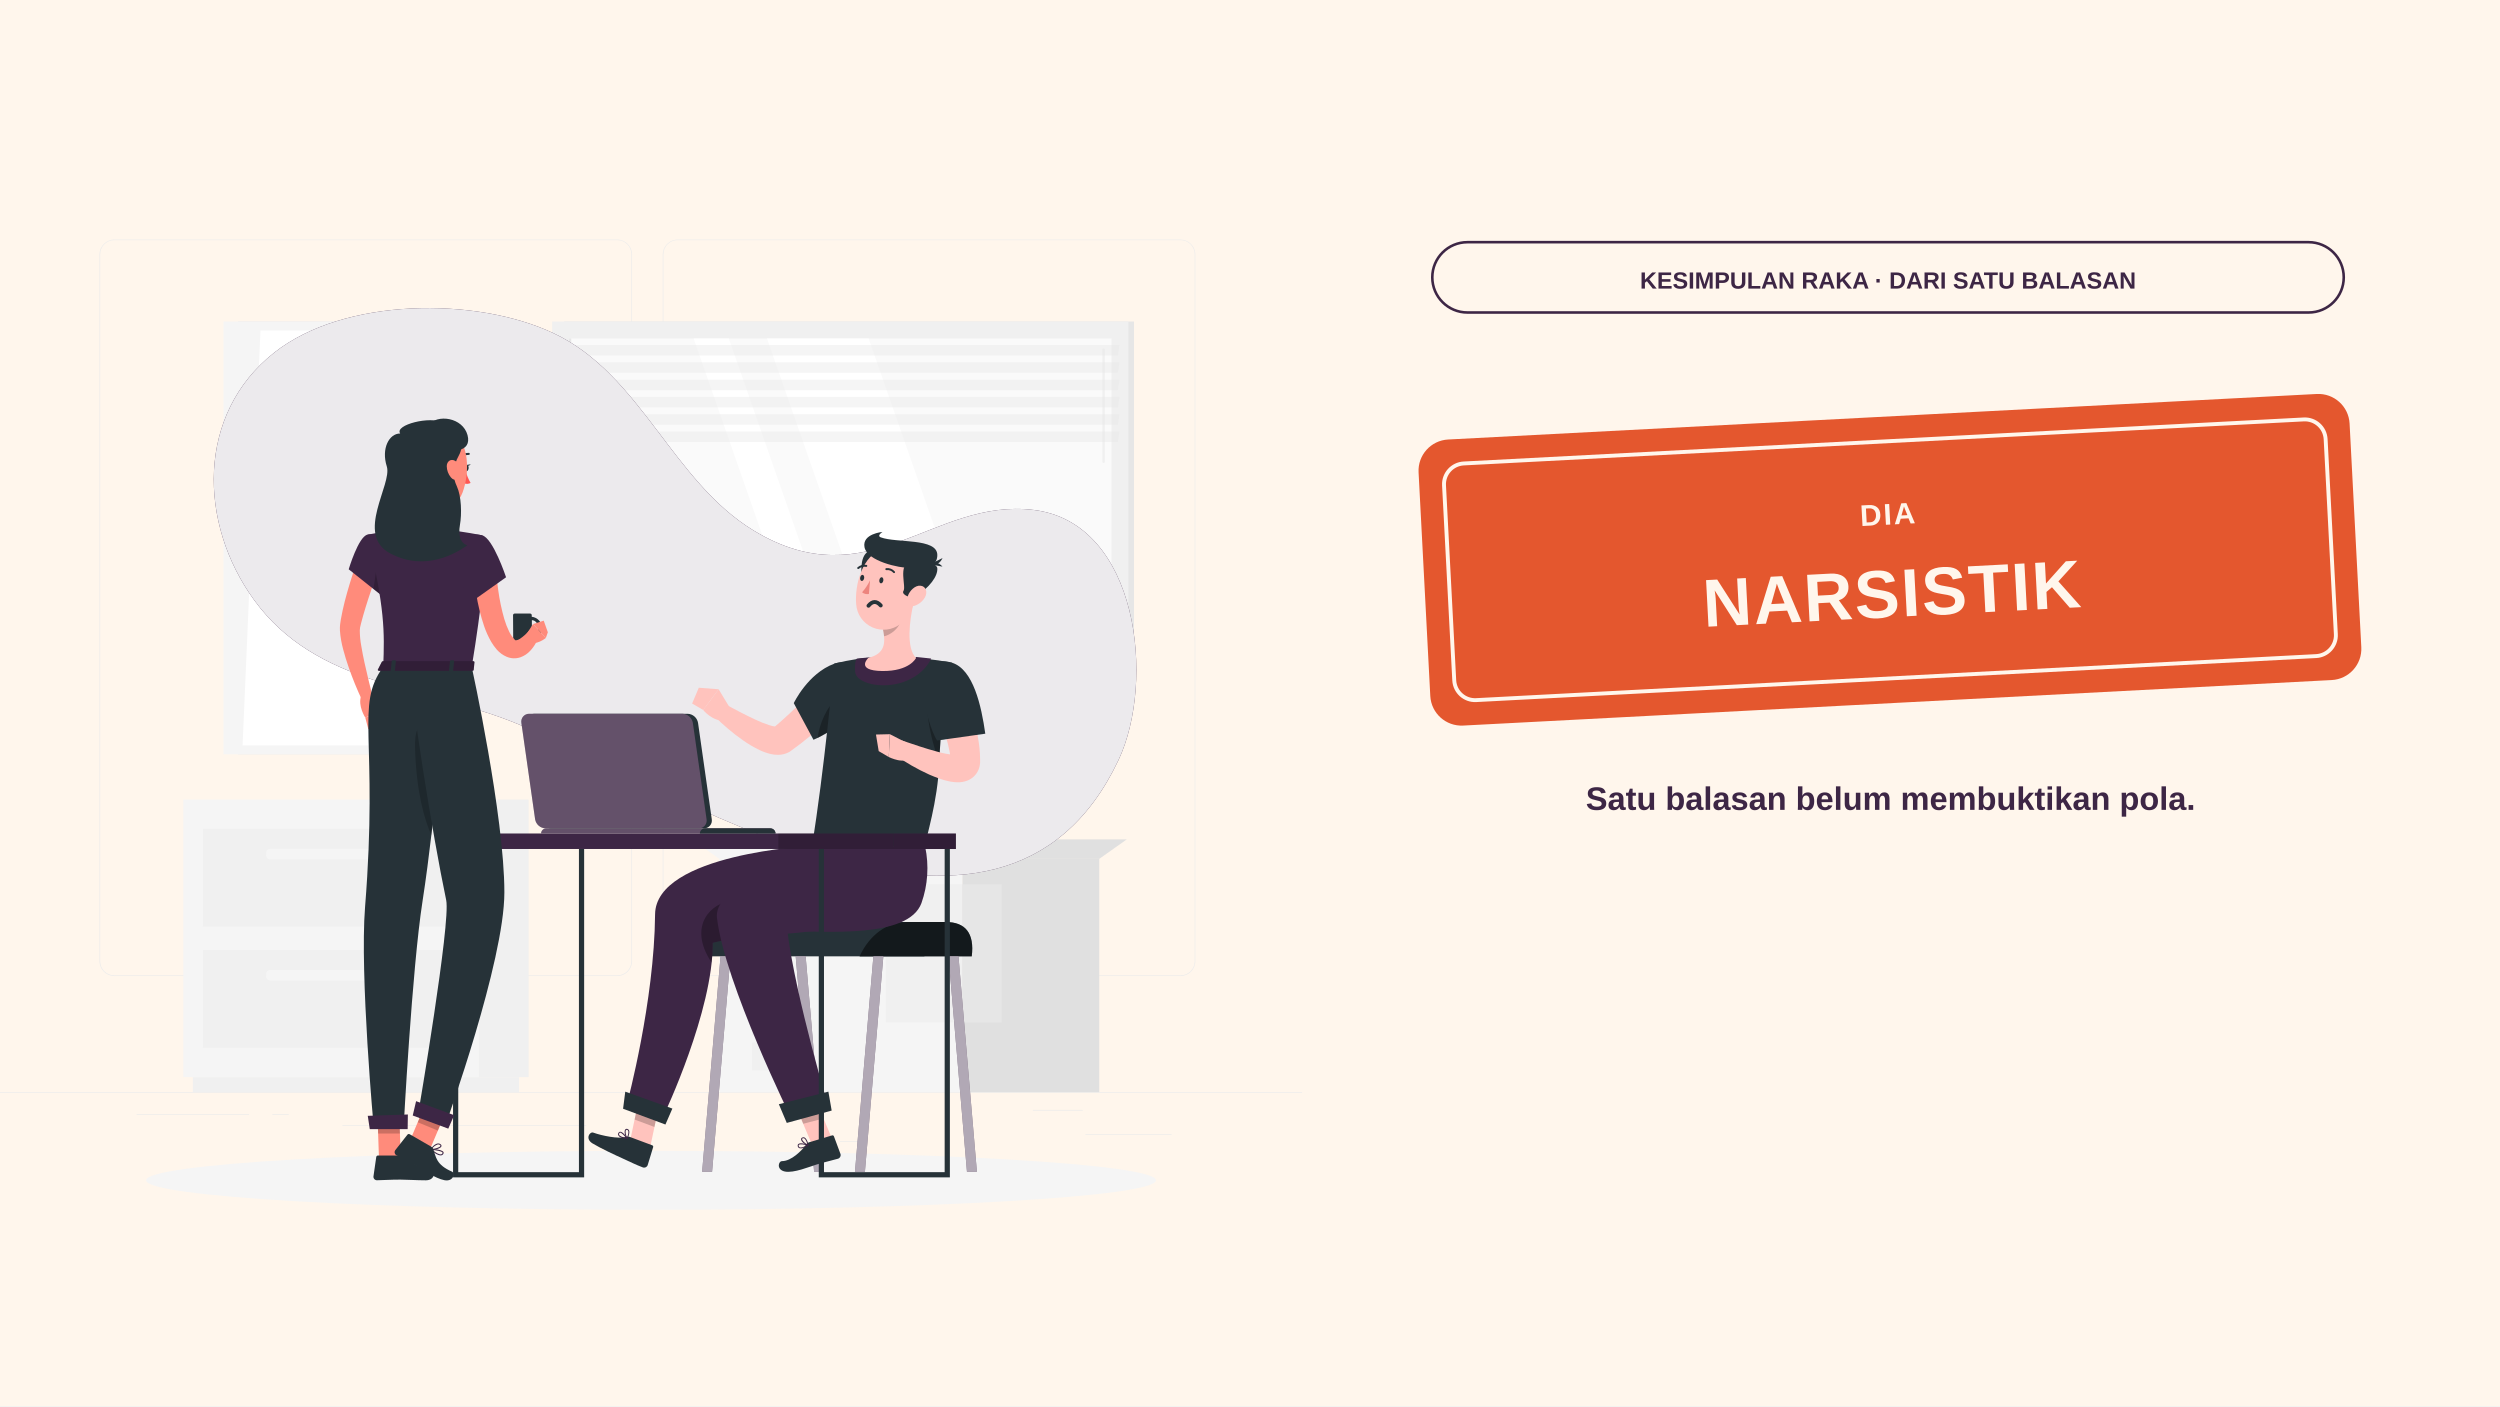
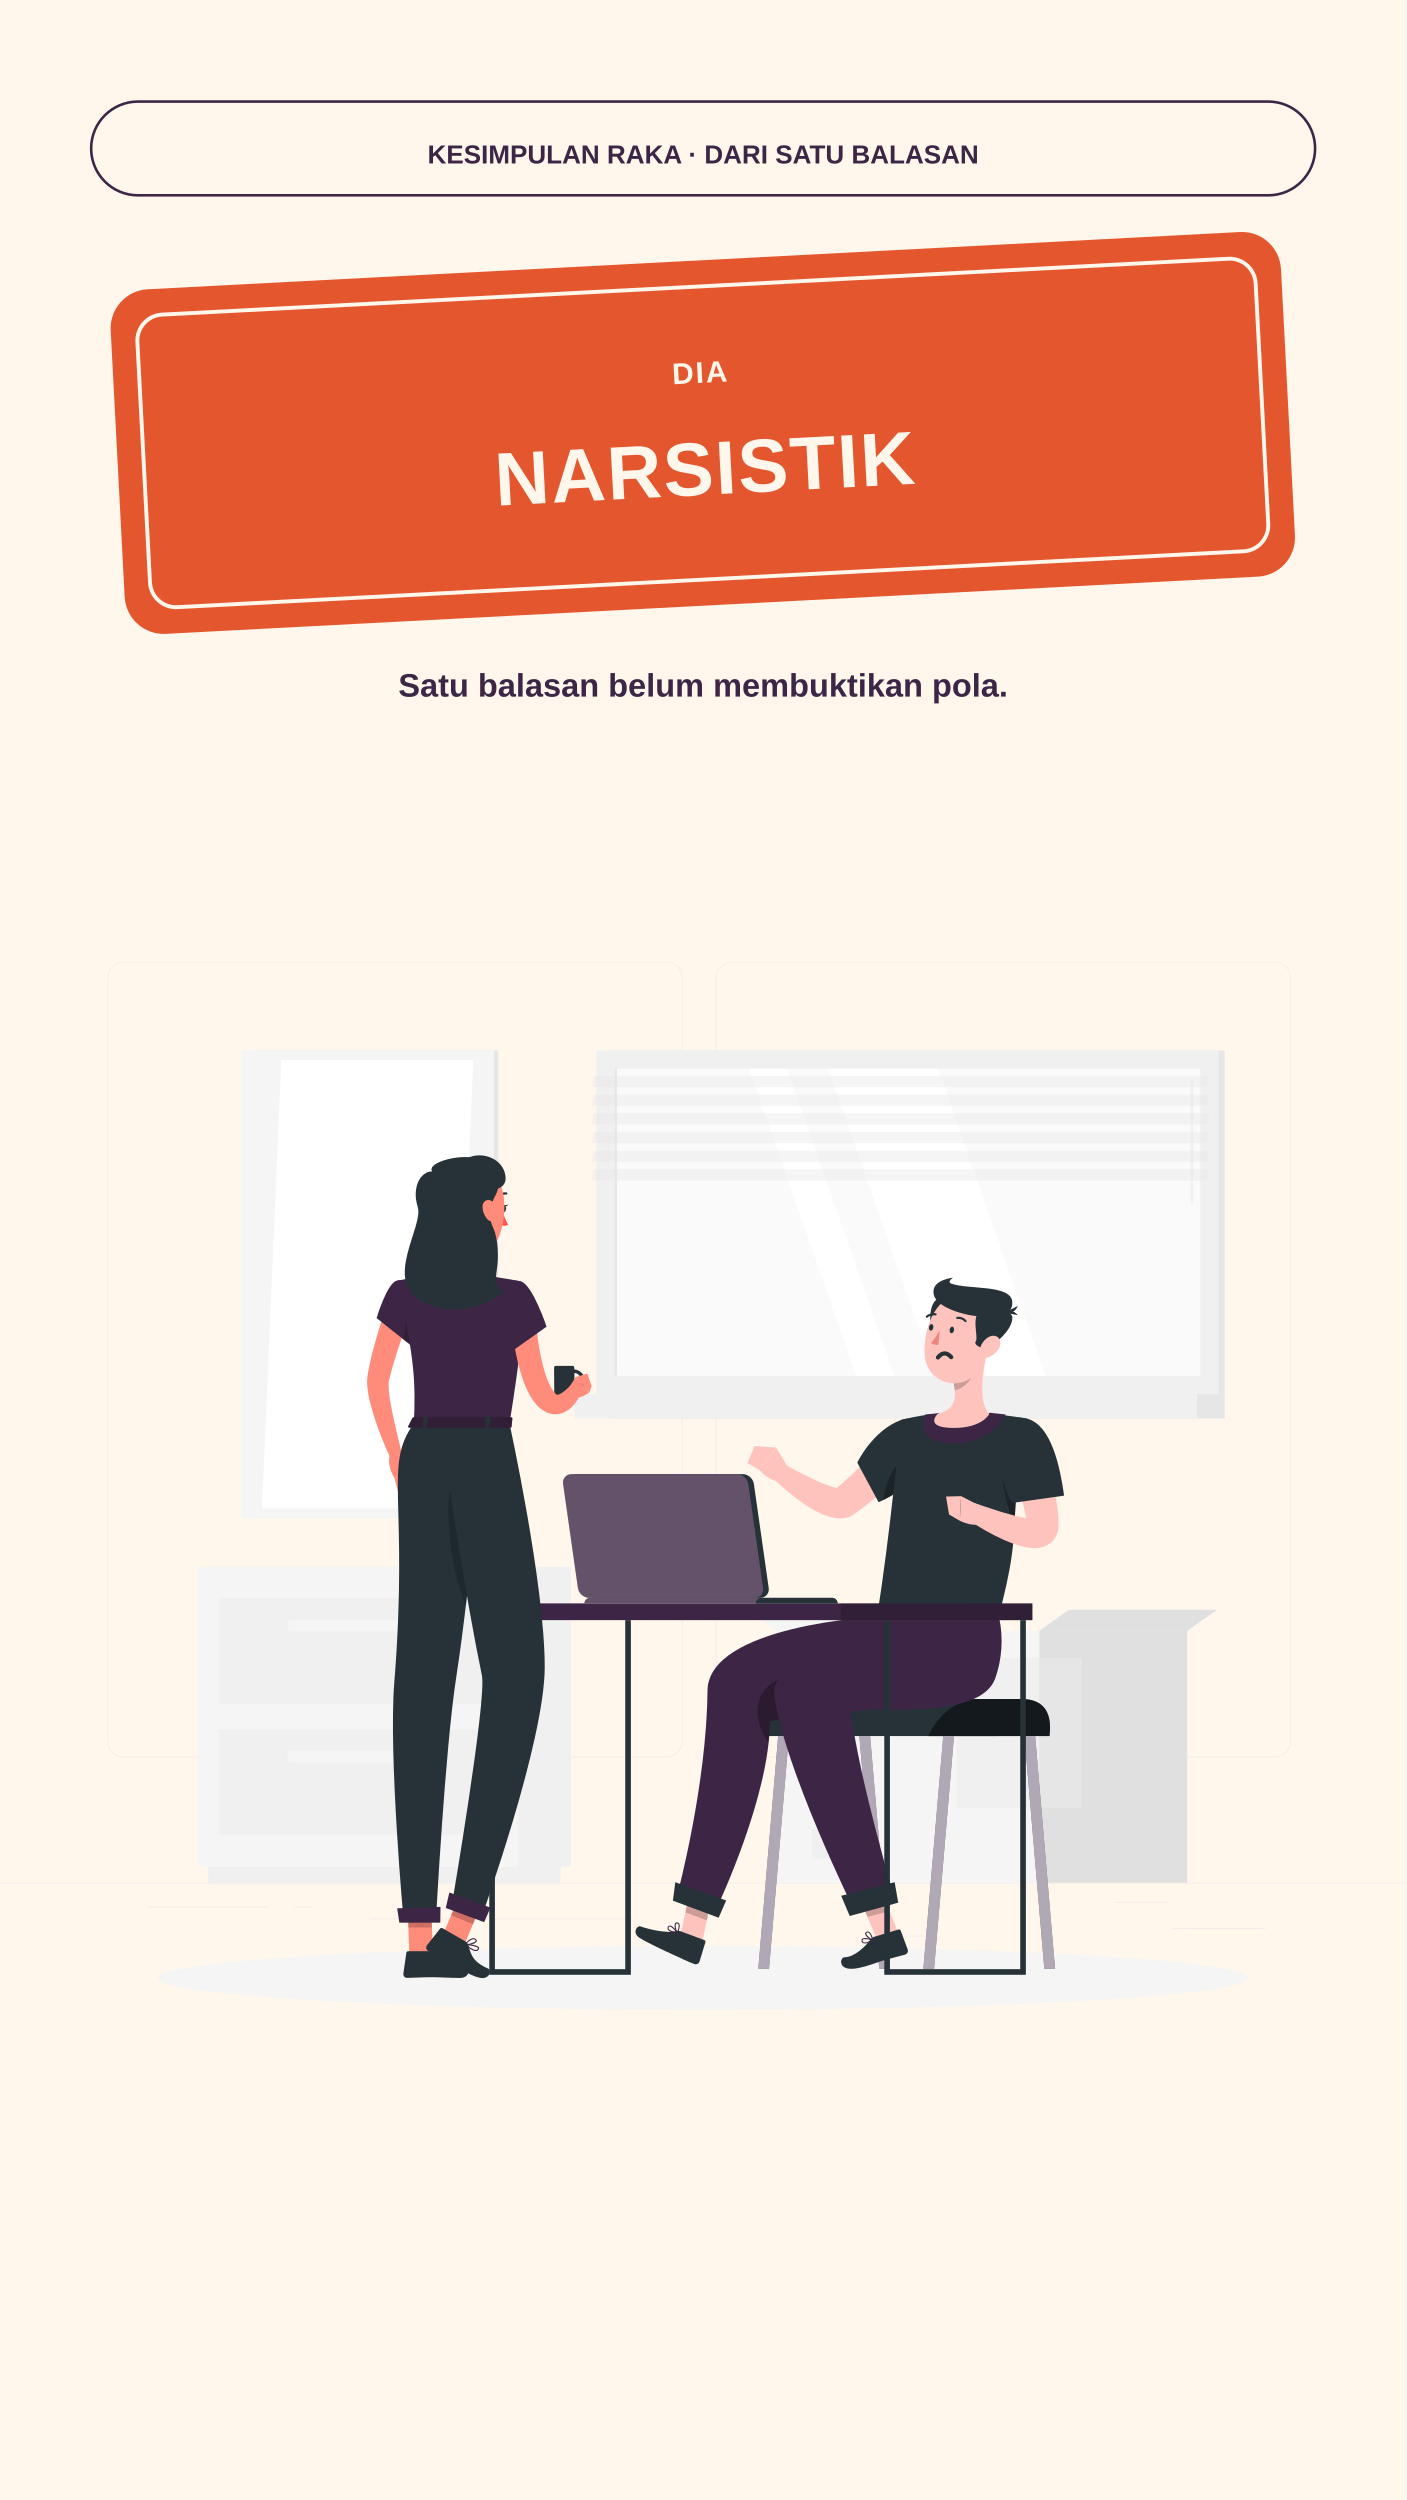
- <svg xmlns="http://www.w3.org/2000/svg" width="1920" height="1080" viewBox="0 0 1920 1080" role="img" aria-labelledby="frame-title frame-desc" data-frame="4B2">
-   <rect x="0" y="0" width="1920" height="1080" fill="#FFF6EC" rx="0" id="scene-background" />
-   <svg x="0" y="74" width="1000" height="1000" viewBox="0 0 500 500" preserveAspectRatio="xMidYMid meet" overflow="hidden" aria-label="Co-workers · Rafiki illustration, Storyset Rafiki">
+ <svg xmlns="http://www.w3.org/2000/svg" width="1080" height="1920" viewBox="0 0 1080 1920" role="img" aria-labelledby="frame-title frame-desc" data-format="portrait-9x16" data-frame="4B2">
+   <rect x="0" y="0" width="1080" height="1920" fill="#FFF6EC" rx="0" id="scene-background" />
+   <svg x="0" y="620" width="1080" height="1080" viewBox="0 0 500 500" preserveAspectRatio="xMidYMid meet" overflow="hidden" aria-label="Co-workers · Rafiki illustration, Storyset Rafiki">
    <g id="scoworkers-background-complete">
      <rect y="382.4" width="500" height="0.25" style="fill:#ebebeb" />
      <rect x="416.78" y="398.49" width="33.12" height="0.25" style="fill:#ebebeb" />
      <rect x="322.53" y="401.21" width="8.69" height="0.25" style="fill:#ebebeb" />
      <rect x="396.59" y="389.21" width="19.19" height="0.25" style="fill:#ebebeb" />
      <rect x="52.46" y="390.89" width="43.19" height="0.25" style="fill:#ebebeb" />
      <rect x="104.56" y="390.89" width="6.33" height="0.25" style="fill:#ebebeb" />
      <rect x="131.47" y="395.11" width="93.68" height="0.25" style="fill:#ebebeb" />
      <path d="M237,337.8H43.91a5.71,5.71,0,0,1-5.7-5.71V60.66A5.71,5.71,0,0,1,43.91,55H237a5.71,5.71,0,0,1,5.71,5.71V332.09A5.71,5.71,0,0,1,237,337.8ZM43.91,55.2a5.46,5.46,0,0,0-5.45,5.46V332.09a5.46,5.46,0,0,0,5.45,5.46H237a5.47,5.47,0,0,0,5.46-5.46V60.66A5.47,5.47,0,0,0,237,55.2Z" style="fill:#ebebeb" />
      <path d="M453.31,337.8H260.21a5.72,5.72,0,0,1-5.71-5.71V60.66A5.72,5.72,0,0,1,260.21,55h193.1A5.71,5.71,0,0,1,459,60.66V332.09A5.71,5.71,0,0,1,453.31,337.8ZM260.21,55.2a5.47,5.47,0,0,0-5.46,5.46V332.09a5.47,5.47,0,0,0,5.46,5.46h193.1a5.47,5.47,0,0,0,5.46-5.46V60.66a5.47,5.47,0,0,0-5.46-5.46Z" style="fill:#ebebeb" />
      <rect x="216.67" y="86.47" width="218.79" height="122.22" transform="translate(652.13 295.16) rotate(180)" style="fill:#e6e6e6" />
      <rect x="212.03" y="86.47" width="221.26" height="122.22" transform="translate(645.32 295.16) rotate(180)" style="fill:#f0f0f0" />
      <rect x="216.67" y="208.69" width="218.79" height="8.62" transform="translate(652.13 426) rotate(180)" style="fill:#e6e6e6" />
      <rect x="204.3" y="208.69" width="221.26" height="8.62" transform="translate(629.86 426) rotate(180)" style="fill:#f0f0f0" />
      <rect x="268.04" y="43.45" width="109.23" height="208.27" transform="translate(470.24 -175.08) rotate(90)" style="fill:#fafafa" />
      <polygon points="371.68 202.19 333.55 92.96 294.52 92.96 332.65 202.19 371.68 202.19" style="fill:#fff" />
      <path d="M423.78,140.77a.47.47,0,0,0,.47-.47V97.19a.47.47,0,0,0-.93,0V140.3A.47.47,0,0,0,423.78,140.77Z" style="fill:#f0f0f0" />
      <polygon points="317.99 202.19 279.85 92.96 266.35 92.96 304.49 202.19 317.99 202.19" style="fill:#fff" />
      <rect x="164.32" y="147.17" width="109.23" height="0.82" transform="translate(366.52 -71.36) rotate(90)" style="fill:#e6e6e6" />
      <polygon points="210.49 99.51 429.28 99.51 429.88 95.49 211.09 95.49 210.49 99.51" style="fill:#e6e6e6;opacity:0.4" />
      <polygon points="210.49 106.16 429.28 106.16 429.88 102.13 211.09 102.13 210.49 106.16" style="fill:#e6e6e6;opacity:0.4" />
      <polygon points="210.49 112.8 429.28 112.8 429.88 108.78 211.09 108.78 210.49 112.8" style="fill:#e6e6e6;opacity:0.4" />
      <polygon points="210.49 119.44 429.28 119.44 429.88 115.42 211.09 115.42 210.49 119.44" style="fill:#e6e6e6;opacity:0.4" />
      <polygon points="210.49 126.09 429.28 126.09 429.88 122.06 211.09 122.06 210.49 126.09" style="fill:#e6e6e6;opacity:0.4" />
      <polygon points="210.49 132.73 429.28 132.73 429.88 128.71 211.09 128.71 210.49 132.73" style="fill:#e6e6e6;opacity:0.4" />
      <rect x="369.52" y="292.8" width="52.6" height="89.59" style="fill:#e0e0e0" />
      <polygon points="422.12 292.8 369.52 292.8 380.08 285.33 432.68 285.33 422.12 292.8" style="fill:#e0e0e0" />
      <polygon points="318.25 285.33 265.65 285.33 276.21 292.8 328.81 292.8 318.25 285.33" style="fill:#f5f5f5" />
      <rect x="276.21" y="292.8" width="93.32" height="89.59" transform="translate(645.73 675.2) rotate(180)" style="fill:#f5f5f5" />
      <rect x="340.16" y="302.54" width="29.36" height="53.13" transform="translate(709.69 658.2) rotate(180)" style="fill:#f0f0f0" />
      <rect x="288.78" y="350.03" width="10.72" height="10.72" transform="translate(588.28 710.77) rotate(180)" style="fill:#f0f0f0" />
      <rect x="288.78" y="363.3" width="10.72" height="10.72" transform="translate(588.28 737.31) rotate(180)" style="fill:#f0f0f0" />
      <rect x="300.95" y="350.03" width="10.72" height="10.72" transform="translate(612.62 710.77) rotate(180)" style="fill:#f0f0f0" />
      <rect x="300.95" y="363.3" width="10.72" height="10.72" transform="translate(612.62 737.31) rotate(180)" style="fill:#f0f0f0" />
      <rect x="369.52" y="302.54" width="15.15" height="53.13" style="fill:#e6e6e6" />
      <rect x="183.92" y="270.03" width="19.09" height="106.58" transform="translate(386.92 646.64) rotate(180)" style="fill:#f0f0f0" />
      <rect x="74.06" y="376.61" width="125.28" height="5.79" transform="translate(273.39 759.01) rotate(180)" style="fill:#f0f0f0" />
      <rect x="70.39" y="270.03" width="113.53" height="106.58" style="fill:#f5f5f5" />
      <rect x="77.89" y="281.28" width="98.52" height="37.57" style="fill:#f0f0f0" />
      <rect x="77.89" y="327.79" width="98.52" height="37.57" style="fill:#f0f0f0" />
      <rect x="102.15" y="288.93" width="50" height="4.11" rx="1.69" transform="translate(254.31 581.97) rotate(180)" style="fill:#f5f5f5" />
      <rect x="102.15" y="335.44" width="50" height="4.11" rx="1.69" transform="translate(254.31 675) rotate(180)" style="fill:#f5f5f5" />
      <rect x="91.43" y="86.47" width="85.69" height="166.2" transform="translate(268.55 339.13) rotate(180)" style="fill:#e6e6e6" />
      <rect x="85.82" y="86.47" width="89.79" height="166.2" transform="translate(261.43 339.13) rotate(180)" style="fill:#f5f5f5" />
      <polygon points="161.41 249.23 168.29 89.91 100.02 89.91 93.15 249.23 161.41 249.23" style="fill:#fff" />
-     </g>
-     <g id="scoworkers-background-simple">
-       <path d="M289.46,166.76c-31.4-19-43.22-60-77-75.85-29.7-14-80.39-13.67-107.18,7.51-29.87,23.63-29.22,65.48-7.59,95.14,23.8,32.64,64.46,33.05,98.71,46.47,60,23.51,187.36,111.68,233.12,14.79,14.2-30.07,7.73-91.08-32.58-96C358.18,154.06,333.66,193.5,289.46,166.76Z" style="fill:#3D2645" />
-       <path d="M289.46,166.76c-31.4-19-43.22-60-77-75.85-29.7-14-80.39-13.67-107.18,7.51-29.87,23.63-29.22,65.48-7.59,95.14,23.8,32.64,64.46,33.05,98.71,46.47,60,23.51,187.36,111.68,233.12,14.79,14.2-30.07,7.73-91.08-32.58-96C358.18,154.06,333.66,193.5,289.46,166.76Z" style="fill:#fff;opacity:0.9" />
    </g>
    <g id="scoworkers-Shadow">
      <ellipse id="scoworkers-path" cx="250" cy="416.24" rx="193.89" ry="11.32" style="fill:#f5f5f5" />
    </g>
    <g id="scoworkers-character-2">
      <path d="M355,330.22H265.85c3.75-8.16,10.57-13.16,17.94-13.16H349Z" style="fill:#263238" />
      <polygon points="312.62 412.97 316.45 412.97 309.37 330.21 305.54 330.21 312.62 412.97" style="fill:#3D2645" />
      <polygon points="312.62 412.97 316.45 412.97 309.37 330.21 305.54 330.21 312.62 412.97" style="fill:#fff;opacity:0.6" />
      <polygon points="273.44 412.97 269.61 412.97 276.69 330.21 280.52 330.21 273.44 412.97" style="fill:#3D2645" />
      <polygon points="273.44 412.97 269.61 412.97 276.69 330.21 280.52 330.21 273.44 412.97" style="fill:#fff;opacity:0.6" />
      <path d="M373.15,330.22H330.09c3.75-8.16,10.56-13.16,17.93-13.16h15.24c7.37,0,11,4.25,9.89,13.16Z" style="fill:#263238" />
      <path d="M373.15,330.22H330.09c3.75-8.16,10.56-13.16,17.93-13.16h15.24c7.37,0,11,4.25,9.89,13.16Z" style="opacity:0.5" />
      <polygon points="371.31 412.97 375.14 412.97 368.06 330.21 364.23 330.21 371.31 412.97" style="fill:#3D2645" />
      <polygon points="371.31 412.97 375.14 412.97 368.06 330.21 364.23 330.21 371.31 412.97" style="fill:#fff;opacity:0.6" />
      <polygon points="332.13 412.97 328.3 412.97 335.38 330.21 339.21 330.21 332.13 412.97" style="fill:#3D2645" />
      <polygon points="332.13 412.97 328.3 412.97 335.38 330.21 339.21 330.21 332.13 412.97" style="fill:#fff;opacity:0.6" />
      <polygon points="249.41 404.77 241.78 401.92 245.71 383.31 253.33 386.16 249.41 404.77" style="fill:#ffc3bd" />
      <path d="M241.88,399.59l8.55,3.19a.58.58,0,0,1,.38.73l-2.11,6.92a1.44,1.44,0,0,1-1.84.86c-3-1.16-4.15-1.79-7.8-3.46-2.25-1-8.68-4-11.58-5.79s-1-4.62.35-4.11c3.29,1.19,9.78,2.52,12.56,1.64A2.3,2.3,0,0,1,241.88,399.59Z" style="fill:#263238" />
      <polygon points="253.33 386.16 245.7 383.32 243.69 392.91 251.31 395.76 253.33 386.16" style="opacity:0.2" />
      <path d="M311.69,287.77s-59.95,3.05-60.14,26.36c-.28,33.51-10.61,72.05-10.61,72.05l14.15,4.64s18.78-39.63,18.6-65.79c16.44-4.64,59.14-1.62,64.17-15.24a44.79,44.79,0,0,0,1.89-22Z" style="fill:#3D2645" />
      <path d="M280.86,309.17s1.5,6.73,2.55,14.11a66.18,66.18,0,0,0-9.73,1.75,67.06,67.06,0,0,1-.41,7.61C263.49,318.06,274,309.17,280.86,309.17Z" style="opacity:0.3" />
      <polygon points="255.52 394.82 239.26 388.76 240.1 382.2 258.19 388.69 255.52 394.82" style="fill:#263238" />
      <path d="M238.68,399.91a10.65,10.65,0,0,0,2.13.48.18.18,0,0,0,.19-.09.17.17,0,0,0,0-.2c-.18-.26-1.78-2.54-2.85-2.52a.68.68,0,0,0-.6.35,1,1,0,0,0-.14,1A2.21,2.21,0,0,0,238.68,399.91Zm1.74,0c-1.46-.23-2.45-.65-2.67-1.14a.66.66,0,0,1,.11-.68.3.3,0,0,1,.28-.17C238.72,398,239.75,399.06,240.42,400Z" style="fill:#3D2645" />
      <path d="M240.77,400.38a.14.14,0,0,0,.09,0,.21.21,0,0,0,.15-.11c0-.09,1-2.21.54-3.24a1,1,0,0,0-.66-.53.73.73,0,0,0-.85.3c-.48.76.06,2.78.65,3.51A.16.16,0,0,0,240.77,400.38Zm.11-3.47a.51.51,0,0,1,.32.29c.3.62-.11,1.89-.4,2.61-.45-.81-.76-2.3-.44-2.8a.35.35,0,0,1,.44-.13Z" style="fill:#3D2645" />
      <path d="M331.16,226c-2.09,2.44-4.19,4.63-6.35,6.89s-4.37,4.4-6.66,6.51-4.62,4.19-7,6.19-4.92,3.94-7.52,5.8l-.44.31-.19.1a8.91,8.91,0,0,1-4.14,1.06,11.76,11.76,0,0,1-2.91-.32,21.7,21.7,0,0,1-4.21-1.48,44.58,44.58,0,0,1-6.53-3.85c-2-1.39-3.87-2.86-5.67-4.39S276,239.72,274.3,238l3.75-4.82,5.9,3.14c2,1,3.93,2,5.88,2.91a44.87,44.87,0,0,0,5.69,2.27,10.12,10.12,0,0,0,2.33.5c.28,0,.49,0,.48,0s-.3-.07-.86.21l-.62.41c2.2-1.84,4.36-3.79,6.5-5.77s4.24-4.06,6.33-6.15,4.15-4.22,6.19-6.36,4.1-4.34,6.05-6.42Z" style="fill:#ffc3bd" />
      <path d="M280.43,235.08l-4.47-7.4L270,235.63s3.73,4.56,8.13,4Z" style="fill:#ffc3bd" />
      <polygon points="268.34 227.09 265.77 233.16 270.04 235.63 275.96 227.68 268.34 227.09" style="fill:#ffc3bd" />
      <path d="M320.32,217.87C310.19,221.61,304.81,233,304.81,233l7.56,14.07c7.25-3.05,16.8-10.43,19.56-15.11C336.17,224.8,328.23,215,320.32,217.87Z" style="fill:#263238" />
      <path d="M321.09,231.91c1.3-.69-.16,6-1.48,11.26a52.36,52.36,0,0,1-5.61,3.2C314.47,241.34,317.79,233.66,321.09,231.91Z" style="opacity:0.3" />
      <polygon points="319.83 401.05 311.86 402.69 304.43 385 312.39 383.36 319.83 401.05" style="fill:#ffc3bd" />
      <path d="M310.76,401.62,319.5,399a.57.57,0,0,1,.73.35l2.52,6.79a1.44,1.44,0,0,1-.94,1.8c-3.06.87-4.57,1.13-8.41,2.29-2.37.72-8.66,3.34-12,2.64s-2.55-4-1.07-4c3.5,0,7.56-4,9.23-6.36A2.34,2.34,0,0,1,310.76,401.62Z" style="fill:#263238" />
      <path d="M308.41,403.82a10.24,10.24,0,0,0,2-.91.19.19,0,0,0,.09-.18.18.18,0,0,0-.13-.16c-.3-.1-3-.94-3.8-.28a.71.71,0,0,0-.26.64,1.05,1.05,0,0,0,.52.92A2.24,2.24,0,0,0,308.41,403.82Zm1.41-1c-1.31.7-2.35,1-2.82.71a.66.66,0,0,1-.32-.61.29.29,0,0,1,.12-.31C307.25,402.23,308.74,402.5,309.82,402.8Z" style="fill:#3D2645" />
      <path d="M310.36,402.93a.18.18,0,0,0,.07-.05.18.18,0,0,0,.06-.17c0-.1-.53-2.39-1.54-2.91a.94.94,0,0,0-.85,0,.73.73,0,0,0-.49.75c.08.9,1.73,2.17,2.65,2.4Zm-2-2.84a.57.57,0,0,1,.44.05c.6.3,1.05,1.57,1.26,2.31-.85-.36-2-1.36-2.05-2,0-.11,0-.25.27-.36Z" style="fill:#3D2645" />
      <polygon points="312.39 383.36 304.43 385 308.44 394.53 316.23 392.48 312.39 383.36" style="opacity:0.2" />
      <path d="M332,287.83S273.2,298,275.33,315.57C278.4,340.92,304,392.72,304,392.72l14.53-3.3s-12.91-42.9-16.18-68.85c15.11,0,46.46,2.84,51.49-10.78a40.09,40.09,0,0,0,1.43-21.61Z" style="fill:#3D2645" />
      <polygon points="319.36 389.46 302.12 394.2 299.08 387.02 318.1 382.19 319.36 389.46" style="fill:#263238" />
      <path d="M311.74,288.18h43.48c.31-3.88,4.81-16.51,5.48-32.6A206.39,206.39,0,0,1,365,220.12l.6-2.62s-2.2-.45-5.36-.92c-2.62-.38-5.91-.77-9.13-.93a162.64,162.64,0,0,0-18.48,0c-2.84.27-5.62.74-7.83,1.17-2.83.57-4.5,1.05-4.5,1.05S316.45,259.67,311.74,288.18Z" style="fill:#263238" />
      <path d="M360.7,255.59A206.38,206.38,0,0,1,365,220.12c-2.9-.25-7.87,0-8.7,4.73C355.44,229.89,355.37,241.67,360.7,255.59Z" style="opacity:0.3" />
      <path d="M368.61,223.59c1.11,2.5,2,4.85,2.85,7.31s1.64,4.92,2.31,7.45,1.3,5.09,1.75,7.75a48,48,0,0,1,.84,8.33v.9l0,.58a9,9,0,0,1-.18,1.27,8.07,8.07,0,0,1-.45,1.43,7.58,7.58,0,0,1-1.93,2.71,7.81,7.81,0,0,1-2.47,1.48,10.07,10.07,0,0,1-3.72.6,17.05,17.05,0,0,1-2.66-.27,27.21,27.21,0,0,1-4.31-1.17c-1.32-.47-2.57-1-3.79-1.51a82.6,82.6,0,0,1-13.49-7.75l2.85-5.4c4.59,1.55,9.27,3.18,13.78,4.36a32.63,32.63,0,0,0,6.31,1.18,5.35,5.35,0,0,0,1,0c.22,0,.35-.14-.06,0a2.47,2.47,0,0,0-.88.51,3.48,3.48,0,0,0-.88,1.19,2.43,2.43,0,0,0-.18.54,1.46,1.46,0,0,0-.07.34.52.52,0,0,0,0,.11v-.11l-.05-.39a49.81,49.81,0,0,0-1.21-6.44c-.55-2.21-1.22-4.47-1.93-6.71s-1.5-4.51-2.3-6.76-1.68-4.54-2.48-6.64Z" style="fill:#ffc3bd" />
      <path d="M365.62,217.5c-7.91-2.5-13,3.82-10.79,14.8s5,15.06,5,15.06l18.52-2.62C376.84,234,373.73,220.06,365.62,217.5Z" style="fill:#263238" />
      <path d="M351.44,215.58l.4-.31,5.72.61s-2.33,6.08-10.62,9-18.34.51-18.58-4,.72-5,.72-5l4.73-.44.3.51Z" style="fill:#3D2645" />
      <path d="M350.73,194.93l-4.94,4.1-6.74,5.59a21.92,21.92,0,0,1,.43,2.72c.36,3.65-.58,7-6,8.25,0,0-5.29,4.94,5.28,5.08s13-5,13-5C347.81,211.73,349.36,200.88,350.73,194.93Z" style="fill:#ffc3bd" />
      <path d="M339.05,204.62a21.92,21.92,0,0,1,.43,2.72c2.51-.5,5.87-3.18,6.22-5.75a12.11,12.11,0,0,0,.09-2.56Z" style="opacity:0.2" />
      <path d="M334.2,188.06c-.82.55-2.75-1.72-3.35-3.39-.14-2-.89-10.14,4.33-10.38,4.19-.19,8.68,1.7,8.53,3.68C343.51,180.37,340.9,183.63,334.2,188.06Z" style="fill:#263238" />
      <path d="M352.77,186.36c-1.72,7.91-2.32,12.61-7,16.22a10.53,10.53,0,0,1-17-7.58c-.61-7.36,2.3-19.05,10.62-21.29A10.64,10.64,0,0,1,352.77,186.36Z" style="fill:#ffc3bd" />
      <path d="M351.2,192.33c-.83.53-5.08-.72-4.33-2.33,1.33-1.53-2.31-10.2,2.78-11.39,4.08-1,10.13.62,10.28,2.6C360.15,184.22,357.09,188.56,351.2,192.33Z" style="fill:#263238" />
      <path d="M349.7,181.13c-4.57,0-16.67-2.64-17.73-8-1-5.2,6.93-5.87,6.93-5.87s-2.39,1.44-.66,2.09c6,2.25,21.68.14,21.69,6.78C359.93,179.77,357.23,181.13,349.7,181.13Z" style="fill:#263238" />
      <path d="M357.21,179.93c.12-.29,2.13-2.21,4.7.65A27.53,27.53,0,0,0,357.21,179.93Z" style="fill:#263238" />
      <path d="M357.65,179.26c.19.24,2.68,1.49,4.3-2A28,28,0,0,1,357.65,179.26Z" style="fill:#263238" />
      <path d="M355.2,192.34a7.22,7.22,0,0,1-3.94,3.26c-2.16.7-3.33-1.67-2.63-3.79.64-1.9,2.75-4.13,4.87-3.9S356.27,190.44,355.2,192.34Z" style="fill:#ffc3bd" />
      <path d="M339.2,185.92c-.1.65-.52,1.13-.95,1.08s-.69-.62-.59-1.26.53-1.14.95-1.09S339.3,185.27,339.2,185.92Z" style="fill:#263238" />
      <path d="M331.84,185c-.1.65-.52,1.14-.95,1.09s-.69-.62-.59-1.27.53-1.13.95-1.08S331.94,184.4,331.84,185Z" style="fill:#263238" />
      <path d="M334.11,185.83a20.85,20.85,0,0,1-3.07,4.62,3.18,3.18,0,0,0,2.62.64Z" style="fill:#ed847e" />
      <path d="M333.5,195.6 Q335.8,192.8 338.2,195.5" style="fill:none;stroke:#263238;stroke-width:1.5;stroke-linecap:round" />
      <path d="M343.41,183.07a.56.56,0,0,0,.17-.09.38.38,0,0,0,0-.54,3.69,3.69,0,0,0-3.23-1.28.39.39,0,1,0,.13.76,2.93,2.93,0,0,1,2.53,1A.37.37,0,0,0,343.41,183.07Z" style="fill:#263238" />
      <path d="M329.45,181.49a.38.38,0,0,0,.35-.07,3.24,3.24,0,0,1,2.74-.75.38.38,0,1,0,.21-.74h0a4,4,0,0,0-3.44.9.37.37,0,0,0-.05.54A.39.39,0,0,0,329.45,181.49Z" style="fill:#263238" />
      <path d="M348.38,248.35l-6.68-3.43-.41,8.78s6.62,3.27,8-.28Z" style="fill:#ffc3bd" />
      <polygon points="336.37 245.06 337.42 251.43 341.29 253.7 341.7 244.93 336.37 245.06" style="fill:#ffc3bd" />
    </g>
    <g id="scoworkers-Desk">
      <rect x="172.13" y="283.07" width="171.06" height="5.95" transform="translate(515.33 572.08) rotate(180)" style="fill:#3D2645" />
      <rect x="343.19" y="283.07" width="23.88" height="5.95" style="fill:#3D2645" />
      <rect x="298.89" y="283.07" width="68.19" height="5.95" style="opacity:0.2" />
      <polygon points="364.75 415.11 314.41 415.11 314.41 289.01 316.41 289.01 316.41 413.11 362.75 413.11 362.75 289.01 364.75 289.01 364.75 415.11" style="fill:#263238" />
      <polygon points="224.31 415.11 173.97 415.11 173.97 289.01 175.97 289.01 175.97 413.11 222.31 413.11 222.31 289.01 224.31 289.01 224.31 415.11" style="fill:#263238" />
      <path d="M209.77,281.09h86a2,2,0,0,1,2,2h-90A2,2,0,0,1,209.77,281.09Z" style="fill:#3D2645" />
      <path d="M209.77,281.09h86a2,2,0,0,1,2,2h-90A2,2,0,0,1,209.77,281.09Z" style="fill:#fff;opacity:0.2" />
      <path d="M270.71,281.09h25.11a2,2,0,0,1,2,2H268.74A2,2,0,0,1,270.71,281.09Z" style="fill:#263238" />
      <path d="M205.22,237.09h58.83a4.19,4.19,0,0,1,4,3.5l5.27,37a3,3,0,0,1-3,3.5H211.48a4.18,4.18,0,0,1-4-3.5l-5.27-37A3,3,0,0,1,205.22,237.09Z" style="fill:#263238" />
      <path d="M203.22,237.09h58.83a4.19,4.19,0,0,1,4,3.5l5.27,37a3,3,0,0,1-3,3.5H209.48a4.18,4.18,0,0,1-4-3.5l-5.27-37A3,3,0,0,1,203.22,237.09Z" style="fill:#3D2645" />
      <path d="M203.22,237.09h58.83a4.19,4.19,0,0,1,4,3.5l5.27,37a3,3,0,0,1-3,3.5H209.48a4.18,4.18,0,0,1-4-3.5l-5.27-37A3,3,0,0,1,203.22,237.09Z" style="fill:#fff;opacity:0.2" />
    </g>
    <g id="scoworkers-character-1">
      <path d="M145.6,180.44l-2.12,6.33c-.72,2.11-1.44,4.23-2.11,6.34s-1.34,4.22-1.93,6.31c-.29,1.05-.58,2.08-.84,3.11l-.34,1.48a6.43,6.43,0,0,0-.1,1.05,33.47,33.47,0,0,0,.57,6c.34,2.13.79,4.29,1.25,6.46,1,4.33,2,8.72,3.11,13l-4,1.46a126.94,126.94,0,0,1-5.22-12.79c-.77-2.19-1.45-4.41-2.06-6.71a37.48,37.48,0,0,1-1.28-7.4,13.47,13.47,0,0,1,.08-2.33l.27-1.86c.21-1.19.43-2.37.69-3.51.51-2.3,1.07-4.55,1.71-6.77s1.28-4.43,2-6.61,1.43-4.35,2.27-6.53Z" style="fill:#ff8b7b" />
      <path d="M142.7,229.57l5,5.9-7.44,3.08s-2.9-4.49-1.61-8.2Z" style="fill:#ff8b7b" />
      <polygon points="146.72 242.33 141.42 242.97 140.27 238.55 147.71 235.47 146.72 242.33" style="fill:#ff8b7b" />
      <path d="M157.43,408.18a10.27,10.27,0,0,1-2.22-.3.22.22,0,0,1-.15-.16.2.2,0,0,1,.09-.2c.29-.19,2.83-1.83,3.81-1.39a.68.68,0,0,1,.39.56,1.13,1.13,0,0,1-.33,1.05A2.37,2.37,0,0,1,157.43,408.18Zm-1.65-.59c1.45.3,2.55.25,3-.14a.77.77,0,0,0,.21-.71.3.3,0,0,0-.17-.25C158.28,406.26,156.81,407,155.78,407.59Z" style="fill:#3D2645" />
      <path d="M155.26,407.88l-.1,0a.21.21,0,0,1-.1-.17c0-.11,0-2.52.92-3.32a1,1,0,0,1,.84-.27.69.69,0,0,1,.67.55c.19,1-1.33,2.75-2.13,3.21A.18.18,0,0,1,155.26,407.88Zm1.42-3.39a.65.65,0,0,0-.43.17,4.53,4.53,0,0,0-.78,2.64c.8-.64,1.75-2,1.63-2.57,0-.09-.07-.21-.33-.24Z" style="fill:#3D2645" />
      <path d="M156,148.07c1,5,3,15-.45,18.35,0,0,1.35,5,10.59,5,10.16,0,4.85-5,4.85-5-5.54-1.32-5.4-5.43-4.43-9.3Z" style="fill:#ff8b7b" />
      <path d="M177,139a.39.39,0,0,0,.33-.14,3.15,3.15,0,0,1,2.62-1.17.4.4,0,0,0,.44-.35.39.39,0,0,0-.34-.44,3.94,3.94,0,0,0-3.32,1.45.41.41,0,0,0,0,.56A.35.35,0,0,0,177,139Z" style="fill:#263238" />
      <path d="M178.82,143.88a18.2,18.2,0,0,0,1.89,4.57,2.89,2.89,0,0,1-2.44.16Z" style="fill:#ff5652" />
      <path d="M178.36,142.66c-.08.67.21,1.25.65,1.31s.86-.45.94-1.13-.22-1.25-.65-1.3S178.44,142,178.36,142.66Z" style="fill:#263238" />
      <path d="M179.1,141.55l1.66-.27S179.79,142.44,179.1,141.55Z" style="fill:#263238" />
      <polygon points="145.52 407.69 153.9 407.69 153.24 388.29 144.86 388.29 145.52 407.69" style="fill:#ff8b7b" />
      <path d="M154.56,406.72h-9.41a.66.66,0,0,0-.67.57l-1.07,7.44a1.34,1.34,0,0,0,1.34,1.49c3.28-.05,4.86-.25,9-.25,2.55,0,6.27.27,9.78.27s3.7-3.48,2.24-3.79c-6.56-1.42-7.6-3.36-9.81-5.22A2.21,2.21,0,0,0,154.56,406.72Z" style="fill:#263238" />
      <g style="opacity:0.2">
        <polygon points="144.86 388.29 153.24 388.29 153.57 398.29 145.19 398.29 144.86 388.29" />
      </g>
      <path d="M156.07,137.7c-.46,8.3-.84,11.8,2.83,16.52,5.51,7.1,15.8,5.86,18.74-2.14,2.64-7.19,3-19.56-4.73-23.79A11.34,11.34,0,0,0,156.07,137.7Z" style="fill:#ff8b7b" />
      <path d="M172.17,219.12s-4.87,57.49-9.91,89.89c-4.07,26.17-7.29,87.35-7.29,87.35H143.55s-5.44-59.08-3.37-85c5.23-65.49-4-77.09,6.95-92.27Z" style="fill:#263238" />
      <path d="M159.37,250.15c.48,17.2,3.72,27.85,6.28,33.59,1.34-11.22,2.57-22.93,3.6-33.26C165.74,238.78,159,237.2,159.37,250.15Z" style="opacity:0.2" />
      <path d="M165.31,404.48a.18.18,0,0,1,0-.19.21.21,0,0,1,.19-.13c.43,0,4.17.21,4.78,1.21a.64.64,0,0,1,0,.63,1.08,1.08,0,0,1-.79.65c-1.2.26-3.12-1.23-4.16-2.14Zm4.58,1.06c-.4-.52-2.36-.83-3.84-.94,1.45,1.19,2.69,1.81,3.35,1.67a.72.72,0,0,0,.52-.44.25.25,0,0,0,0-.25S169.9,405.55,169.89,405.54Z" style="fill:#3D2645" />
      <path d="M165.31,404.48l0,0a.23.23,0,0,1,0-.2c.06-.08,1.35-1.94,2.7-2.17a1.43,1.43,0,0,1,1.12.25c.45.32.45.65.37.86-.34.9-3,1.48-4,1.37A.16.16,0,0,1,165.31,404.48Zm3.76-1.66a1,1,0,0,0-.18-.17,1.07,1.07,0,0,0-.82-.18,4.57,4.57,0,0,0-2.22,1.71c1.19,0,3.06-.59,3.27-1.13A.23.23,0,0,0,169.07,402.82Z" style="fill:#3D2645" />
      <polygon points="157.27 401.38 165.08 404.41 168.15 397.15 172.17 387.65 172.64 386.54 164.84 383.5 164.3 384.75 160.41 393.95 157.27 401.38" style="fill:#ff8b7b" />
      <polygon points="160.41 393.95 168.15 397.15 172.17 387.65 164.3 384.75 160.41 393.95" style="opacity:0.2" />
      <path d="M181.15,219.12s12.53,57.14,12.53,86.55c0,26.57-22.36,88.62-22.36,88.62l-10.61-4.37s12.42-72.73,10.63-81.25c-5.19-24.72-13.83-78-13.74-89.55Z" style="fill:#263238" />
      <path d="M165.47,403.25l-8.15-4.7a.67.67,0,0,0-.87.17l-4.64,5.91a1.35,1.35,0,0,0,.42,2c2.87,1.59,4.34,2.21,7.92,4.28,2.21,1.27,7,4.6,10.48,5.28s4.31-2.69,2.93-3.28c-6.16-2.67-6.14-5.76-7.13-8.48A2.2,2.2,0,0,0,165.47,403.25Z" style="fill:#263238" />
      <polygon points="172.14 396.4 158.49 391.36 159.78 385.85 174.39 391.24 172.14 396.4" style="fill:#3D2645" />
      <polygon points="156.54 396.58 141.99 396.58 141.22 391.48 156.62 390.96 156.54 396.58" style="fill:#3D2645" />
      <path d="M133.9,181.61l8.41,6.7,5.05,4s.53-1.41,1.17-3.43c1.22-3.9,2.81-10.08,1.71-12.92-1.73-4.5-5-8.56-9.14-7.66C137.62,169.09,133.9,181.61,133.9,181.61Z" style="fill:#3D2645" />
      <path d="M143.41,189.18l4,3.16s.53-1.41,1.17-3.43l-3-14.85Z" style="opacity:0.2" />
      <path d="M204.19,199.84v-.69a.65.65,0,0,0-.71-.55l-5.77,0a.65.65,0,0,0-.7.56l.06,9.85a.86.86,0,0,0,.87.86l5.44,0a.88.88,0,0,0,.87-.88v-.37a4.42,4.42,0,0,0-.05-8.78Zm.05,7.48,0-6.18c1.35,0,2.51,1.4,2.52,3.07S205.59,207.31,204.24,207.32Z" style="fill:#263238" />
      <path d="M185.15,168.57s4,1.4-4,50.55h-34c.57-13.84.59-22.38-6-50.8a100.28,100.28,0,0,1,14.45-1.9,107.4,107.4,0,0,1,15.44,0C177.63,167,185.15,168.57,185.15,168.57Z" style="fill:#3D2645" />
      <path d="M190.07,178.18c.14,1.82.31,3.81.52,5.72s.46,3.84.73,5.74a79.2,79.2,0,0,0,2.33,11.07,30.41,30.41,0,0,0,1.89,4.88,12.07,12.07,0,0,0,2.07,3c.18.16.15.25.47.3a3.19,3.19,0,0,0,1.51-.54,17.64,17.64,0,0,0,3.74-3.38l3.77,1.93a18.63,18.63,0,0,1-1.41,3.14,14.35,14.35,0,0,1-2.14,2.92,9.29,9.29,0,0,1-3.66,2.42,7.33,7.33,0,0,1-5.37-.2,10.57,10.57,0,0,1-3.72-2.7,19.55,19.55,0,0,1-2.16-3,34.16,34.16,0,0,1-2.78-6.16,75.76,75.76,0,0,1-3-12.3q-.53-3.06-.84-6.15c-.22-2.07-.4-4.06-.49-6.23Z" style="fill:#ff8b7b" />
      <path d="M185.15,168.57c4.17,1,9.18,16.1,9.18,16.1L180,194.83s-5.71-15.61-4.34-20C177.09,170.19,180.1,167.34,185.15,168.57Z" style="fill:#3D2645" />
      <path d="M174.76,141.58c.75-3.53,2.28-3.82,2.53-7.58.18-2.62-2.45-5.94-7.17-8.67s-18.76.82-16.45,4.13c-4.28,0-7.32,5.82-5.14,12.65s-12.32,26.17,1.29,33.39,25.51-.22,29.67-3.11c-2.48-.64-3.64-3.56-2.88-7.78s.58-11.05-1.16-14.83S174.21,144.22,174.76,141.58Z" style="fill:#263238" />
      <path d="M164.33,126.33c3.66-4.53,13.38-3,15.2,3.75s-6.45,6.8-10.2,4.63S161.54,129.79,164.33,126.33Z" style="fill:#263238" />
      <path d="M171.55,142a6.93,6.93,0,0,0,1.58,4.3c1.35,1.65,3,.88,3.35-.9.35-1.61.08-4.4-1.65-5.41S171.58,140.17,171.55,142Z" style="fill:#ff8b7b" />
      <path d="M202.28,206.38l2.39-3.74,4.94,5.33s-3.7,3.12-7,1.61Z" style="fill:#ff8b7b" />
      <polygon points="208.79 201.33 210.37 205.79 209.61 207.97 204.67 202.64 208.79 201.33" style="fill:#ff8b7b" />
      <path d="M146.62,217.13l-1.53,3c-.12.24.16.48.55.48h35.68c.3,0,.56-.15.58-.35l.3-3c0-.21-.24-.39-.58-.39H147.18A.61.61,0,0,0,146.62,217.13Z" style="fill:#3D2645" />
      <path d="M146.62,217.13l-1.53,3c-.12.24.16.48.55.48h35.68c.3,0,.56-.15.58-.35l.3-3c0-.21-.24-.39-.58-.39H147.18A.61.61,0,0,0,146.62,217.13Z" style="opacity:0.2" />
      <path d="M151.25,221h-.93c-.18,0-.32-.1-.31-.21l.44-4c0-.12.17-.21.35-.21h.93c.18,0,.32.09.31.21l-.44,4C151.59,220.88,151.43,221,151.25,221Z" style="fill:#263238" />
      <path d="M173.61,221h-.92c-.18,0-.32-.1-.31-.21l.43-4c0-.12.17-.21.36-.21h.92c.18,0,.32.09.31.21l-.43,4C174,220.88,173.8,221,173.61,221Z" style="fill:#263238" />
    </g>
  </svg>
  <g id="raka-conclusion">
-     <rect x="1100" y="186" width="700" height="54" fill="#FFF6EC" rx="27.0" stroke="#3D2645" stroke-width="2" />
-     <text x="1450.0" y="221.64" fill="#3D2645" font-family="Arial, Helvetica, sans-serif" font-size="18" font-weight="700" text-anchor="middle" letter-spacing="0">
-       <tspan x="1450.0" dy="0">KESIMPULAN RAKA · DARI SATU BALASAN</tspan>
+     <rect x="70" y="78" width="940" height="72" fill="#FFF6EC" rx="36.0" stroke="#3D2645" stroke-width="2" />
+     <text x="540.0" y="125.52" fill="#3D2645" font-family="Arial, Helvetica, sans-serif" font-size="20" font-weight="700" text-anchor="middle" letter-spacing="0">
+       <tspan x="540.0" dy="0">KESIMPULAN RAKA · DARI SATU BALASAN</tspan>
    </text>
-     <g id="narcissistic-stamp" transform="rotate(-3 1450 440)">
-       <rect x="1094" y="320" width="716" height="220" fill="#E4572E" rx="24" />
-       <rect x="1113" y="339" width="678" height="182" fill="none" rx="16" stroke="#FFF6EC" stroke-width="3" />
-       <text x="1452" y="403" fill="#FFF6EC" font-family="Arial, Helvetica, sans-serif" font-size="23" font-weight="700" text-anchor="middle" letter-spacing="1.4">
-         <tspan x="1452" dy="0">DIA</tspan>
+     <g id="narcissistic-stamp" transform="rotate(-3 540 337)">
+       <rect x="90" y="200" width="900" height="265" fill="#E4572E" rx="30" />
+       <rect x="110" y="220" width="860" height="225" fill="none" rx="20" stroke="#FFF6EC" stroke-width="3" />
+       <text x="540" y="294" fill="#FFF6EC" font-family="Arial, Helvetica, sans-serif" font-size="23" font-weight="700" text-anchor="middle" letter-spacing="1.4">
+         <tspan x="540" dy="0">DIA</tspan>
      </text>
-       <text x="1452" y="474" fill="#FFF6EC" font-family="Arial, Helvetica, sans-serif" font-size="52" font-weight="700" text-anchor="middle" letter-spacing="1.3">
-         <tspan x="1452" dy="0">NARSISTIK</tspan>
+       <text x="540" y="380" fill="#FFF6EC" font-family="Arial, Helvetica, sans-serif" font-size="58" font-weight="700" text-anchor="middle" letter-spacing="1.3">
+         <tspan x="540" dy="0">NARSISTIK</tspan>
      </text>
    </g>
-     <text x="1452" y="622" fill="#3D2645" font-family="Arial, Helvetica, sans-serif" font-size="25" font-weight="600" text-anchor="middle" letter-spacing="0">
-       <tspan x="1452" dy="0">Satu balasan belum membuktikan pola.</tspan>
+     <text x="540" y="535" fill="#3D2645" font-family="Arial, Helvetica, sans-serif" font-size="25" font-weight="600" text-anchor="middle" letter-spacing="0">
+       <tspan x="540" dy="0">Satu balasan belum membuktikan pola.</tspan>
    </text>
  </g>
</svg>
